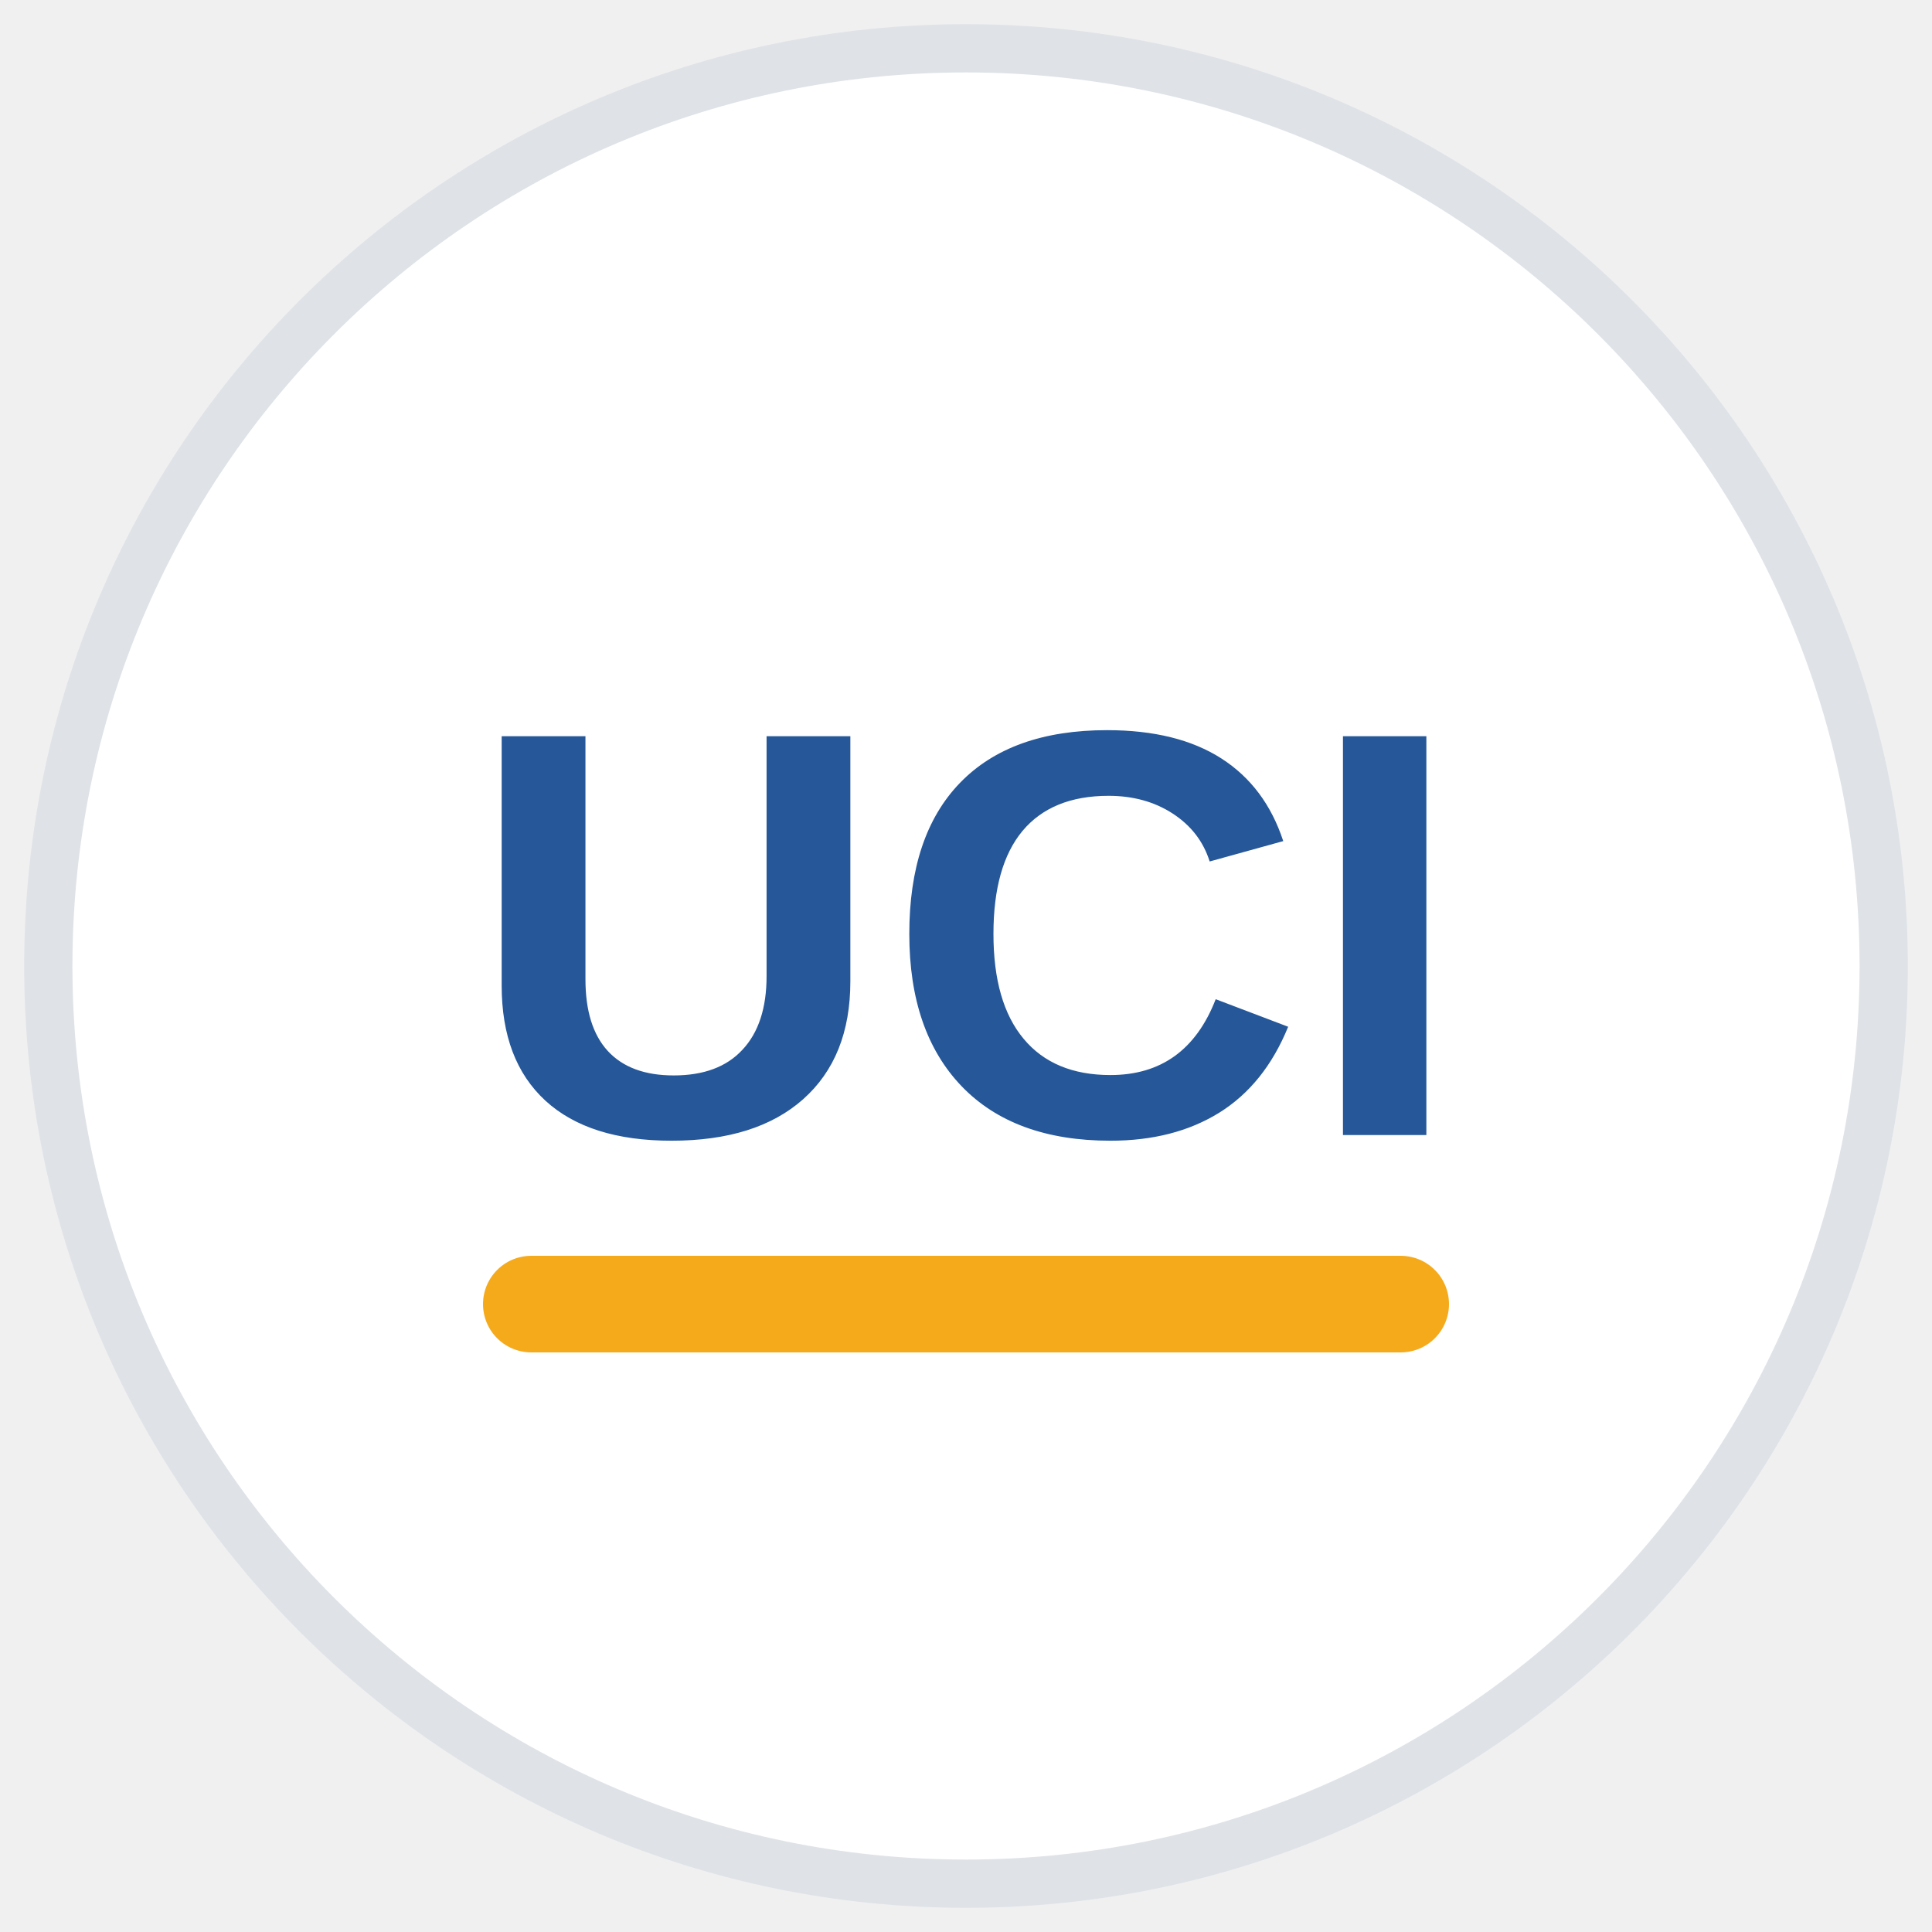
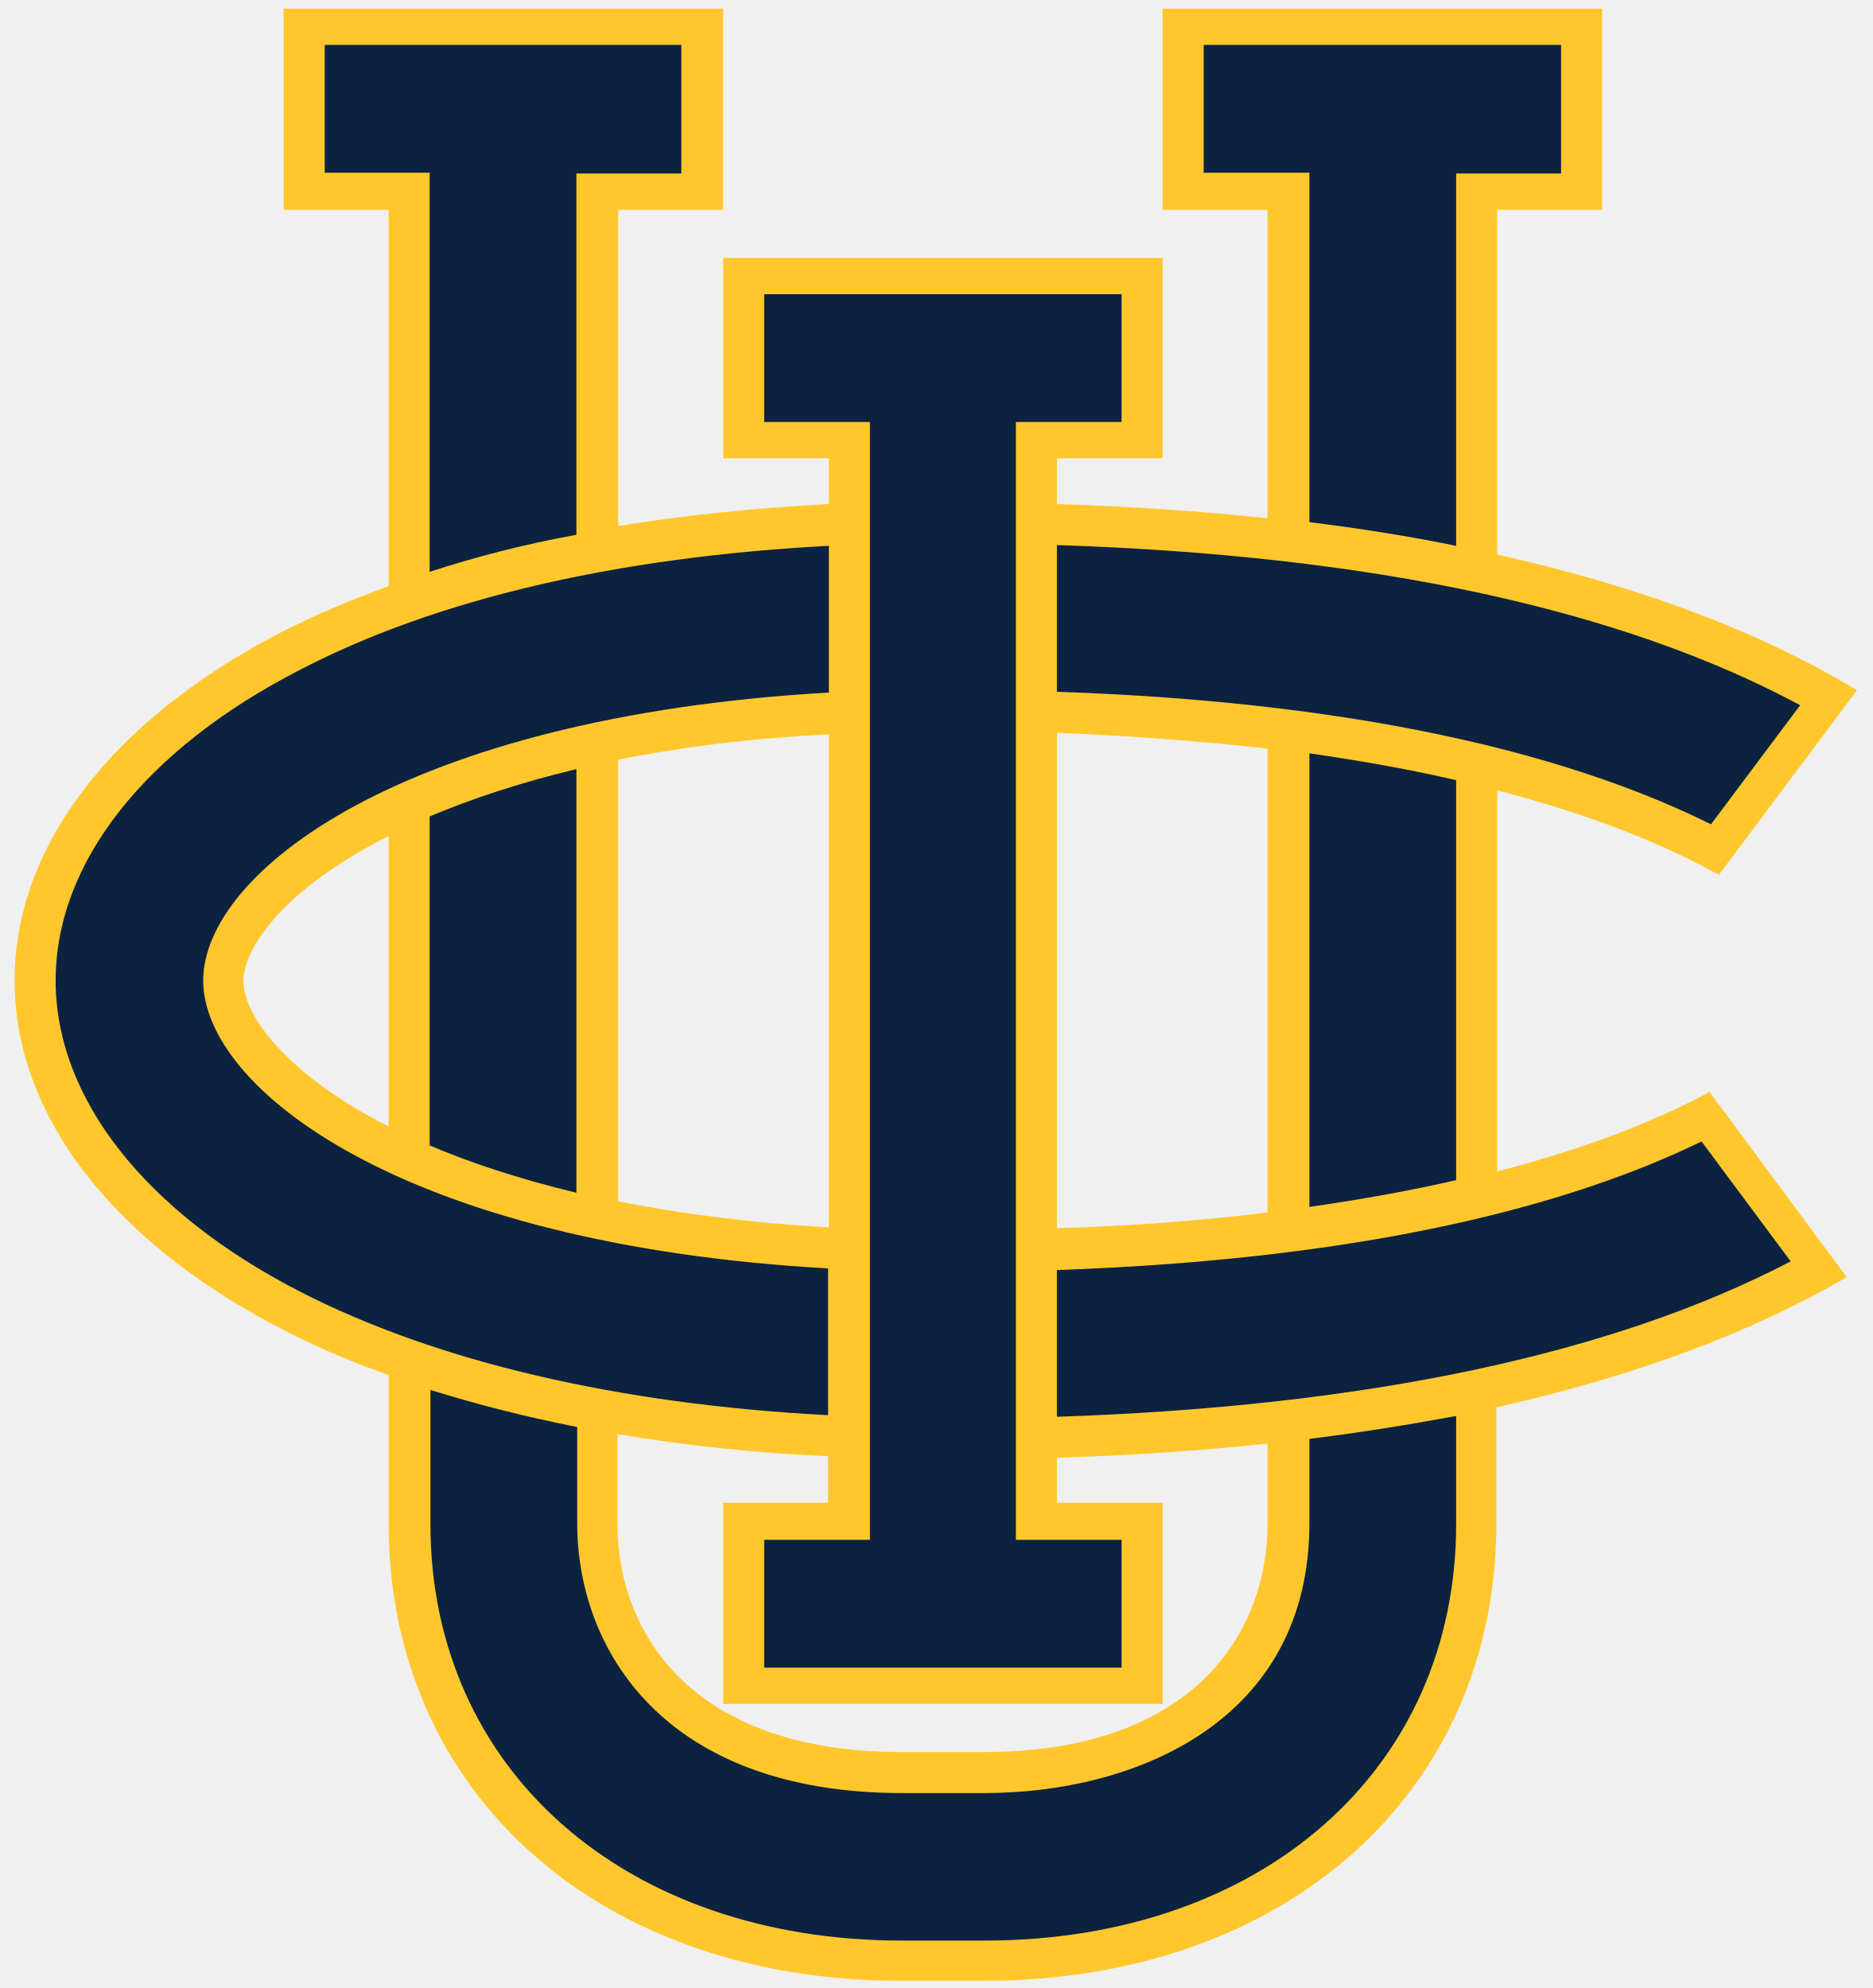
- <svg xmlns="http://www.w3.org/2000/svg" viewBox="0 0 80 80" role="img" aria-labelledby="title">
-   <circle cx="40" cy="40" r="38" fill="#fff" stroke="#dfe3e7" stroke-width="2" />
-   <text x="40" y="47" fill="#255799" font-family="Arial, sans-serif" font-size="24" font-weight="700" text-anchor="middle">UCI</text>
-   <path d="M22 54h36" stroke="#f5aa1c" stroke-width="4" stroke-linecap="round" />
+ <svg xmlns="http://www.w3.org/2000/svg" height="250" width="235.5" viewBox="0 0 235.5 252">
+   <g transform="translate(.90975 1.0903)">
+     <path fill="#ffc72c" d="m34.1 0v25.5h13.301v47.699c-4.9 1.8-9.401 3.7-13.701 5.9-21.401 11.101-33.7 27.101-33.7 44.101s12.299 33.002 33.699 44.102c4.2 2.2 8.801 4.198 13.701 5.898v18.801c0 34.2 26.7 58 65 58h10.4c38.3 0 65-23.9 65-58v-14.699c17.4-3.9 32.198-9.4 44.398-16.5l-17.398-23.5c-0.2 0.1-0.3 0.199-0.5 0.299-6.2 3.3-14.8 6.801-26.4 9.801v-48.301c11.6 3 20.2 6.501 26.4 9.801 0.6 0.3 1.099 0.6 1.699 0.9l17.5-23.4c-12.4-7.5-27.7-13.201-45.6-17.201v-43.699h13.299v-25.5h-55.699v25.5h13.301v39.1c-8.5-0.9-17.401-1.499-26.701-1.799v-5.801h13.4v-25.4h-55.699v25.4h13.398v5.801c-9.401 0.5-18.3 1.399-26.7 2.799v-40.1h13.301v-25.5h-55.701zm98 91.801c9.8 0.4 18.701 1.1 26.701 2v58.799c-8 1-16.901 1.7-26.701 2v-62.799zm-28.9 0.199v62.5c-10.201-0.6-19.1-1.8-26.7-3.3v-56c7.6-1.501 16.399-2.7 26.7-3.2zm-55.799 12.9v36.9c-0.101-0.2-0.201-0.3-0.401-0.3-12.4-6.4-18-13.8-18-18.2 0-4.5 5.6-11.901 18-18.201 0.1-0.1 0.3-0.099 0.4-0.199zm29 75.799c8.4 1.4 17.299 2.401 26.699 2.801v5.9h-13.299v25.5h55.699v-25.5h-13.4v-5.701c9.4-0.3 18.301-0.899 26.701-1.799v10.1c0 14-9.5 29-36 29h-10.4c-26.5 0-36-15-36-29v-11.301z" />
+     <path fill="#0c2340" d="m39.301 4.6v16.201h13.299v50.6c5.8-1.9 12-3.501 18.6-4.701v-45.799h13.301v-16.301h-45.199zm111.4 0v16.201h13.4v44.299c6.5 0.8 12.7 1.8 18.6 3v-47.199h13.301v-16.301h-45.301zm-55.7 31.599v16.201h13.4v141.7h-13.4v16.201h45.301v-16.201h-13.4v-141.7h13.4v-16.201h-45.301zm37.1 31.801v18.6c41.3 1.4 67 8.901 82.9 16.801l11.3-15.099c-22.7-12.2-54.3-19.001-94.2-20.301zm-28.9 0.1c-26.7 1.4-49.7 6.701-67 15.701-19.7 10.1-31 24.498-31 39.398s11.3 29.3 30.9 39.4c17.3 8.9 40.3 14.301 67 15.701v-18.602h0.1c-54-3-79.299-22.8-79.299-36.5s25.299-33.4 79.299-36.5v-18.6zm60.9 26.301v57.5c6.9-1 13-2.1 18.6-3.4v-50.699c-5.6-1.3-11.7-2.4-18.6-3.4zm-92.9 2c-7.5 1.8-13.6 3.9-18.6 6v41.699c4.9 2.1 11.1 4.2 18.6 6v-53.699zm142.6 47.199c-16 7.8-41.501 14.901-81.701 16.301v18.6c39.2-1.3 70.4-7.899 93-19.699l-11.299-15.201zm-161.1 31.5v17c0 31.1 24.601 52.801 59.801 52.801h10.4c35.2 0 59.799-21.701 59.799-52.801v-13.699c-6 1.1-12.1 2.1-18.6 2.9v10.699c0 25.2-22.199 34.199-41.199 34.199h-10.4c-30.4 0-41.199-18.4-41.199-34.2v-12.199c-6.6-1.3-12.802-2.901-18.602-4.701z" />
+   </g>
</svg>
